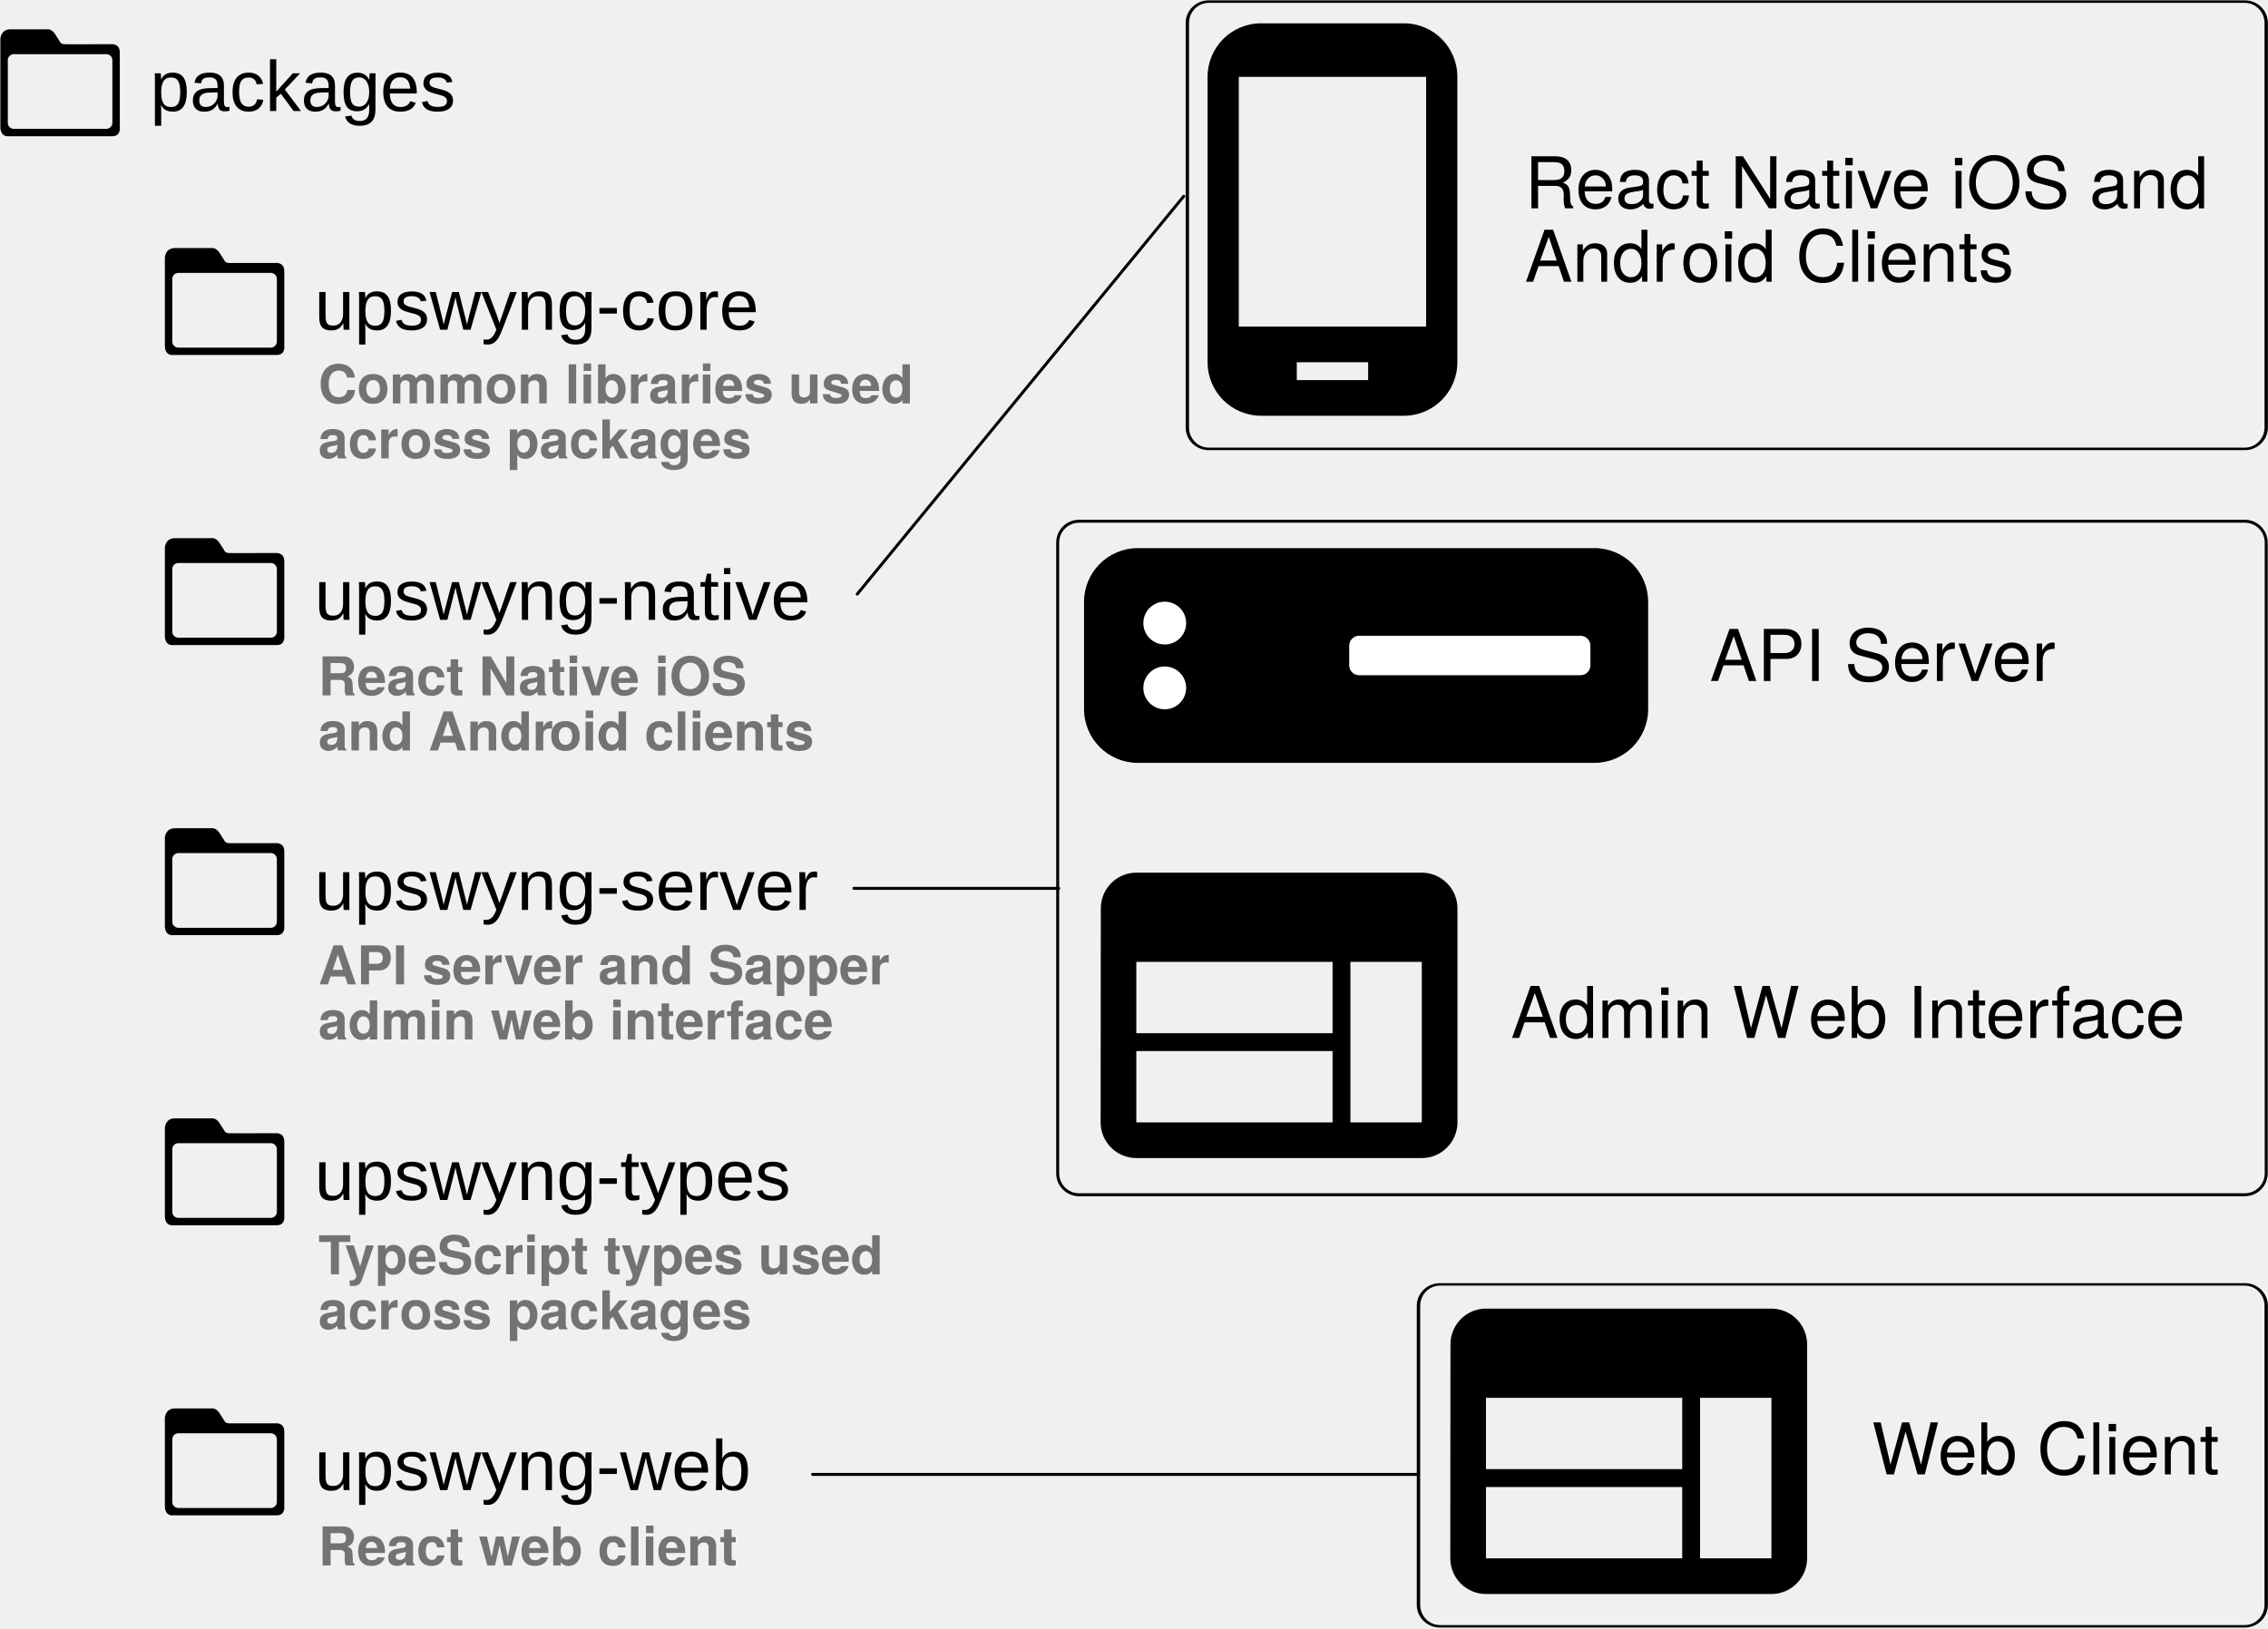
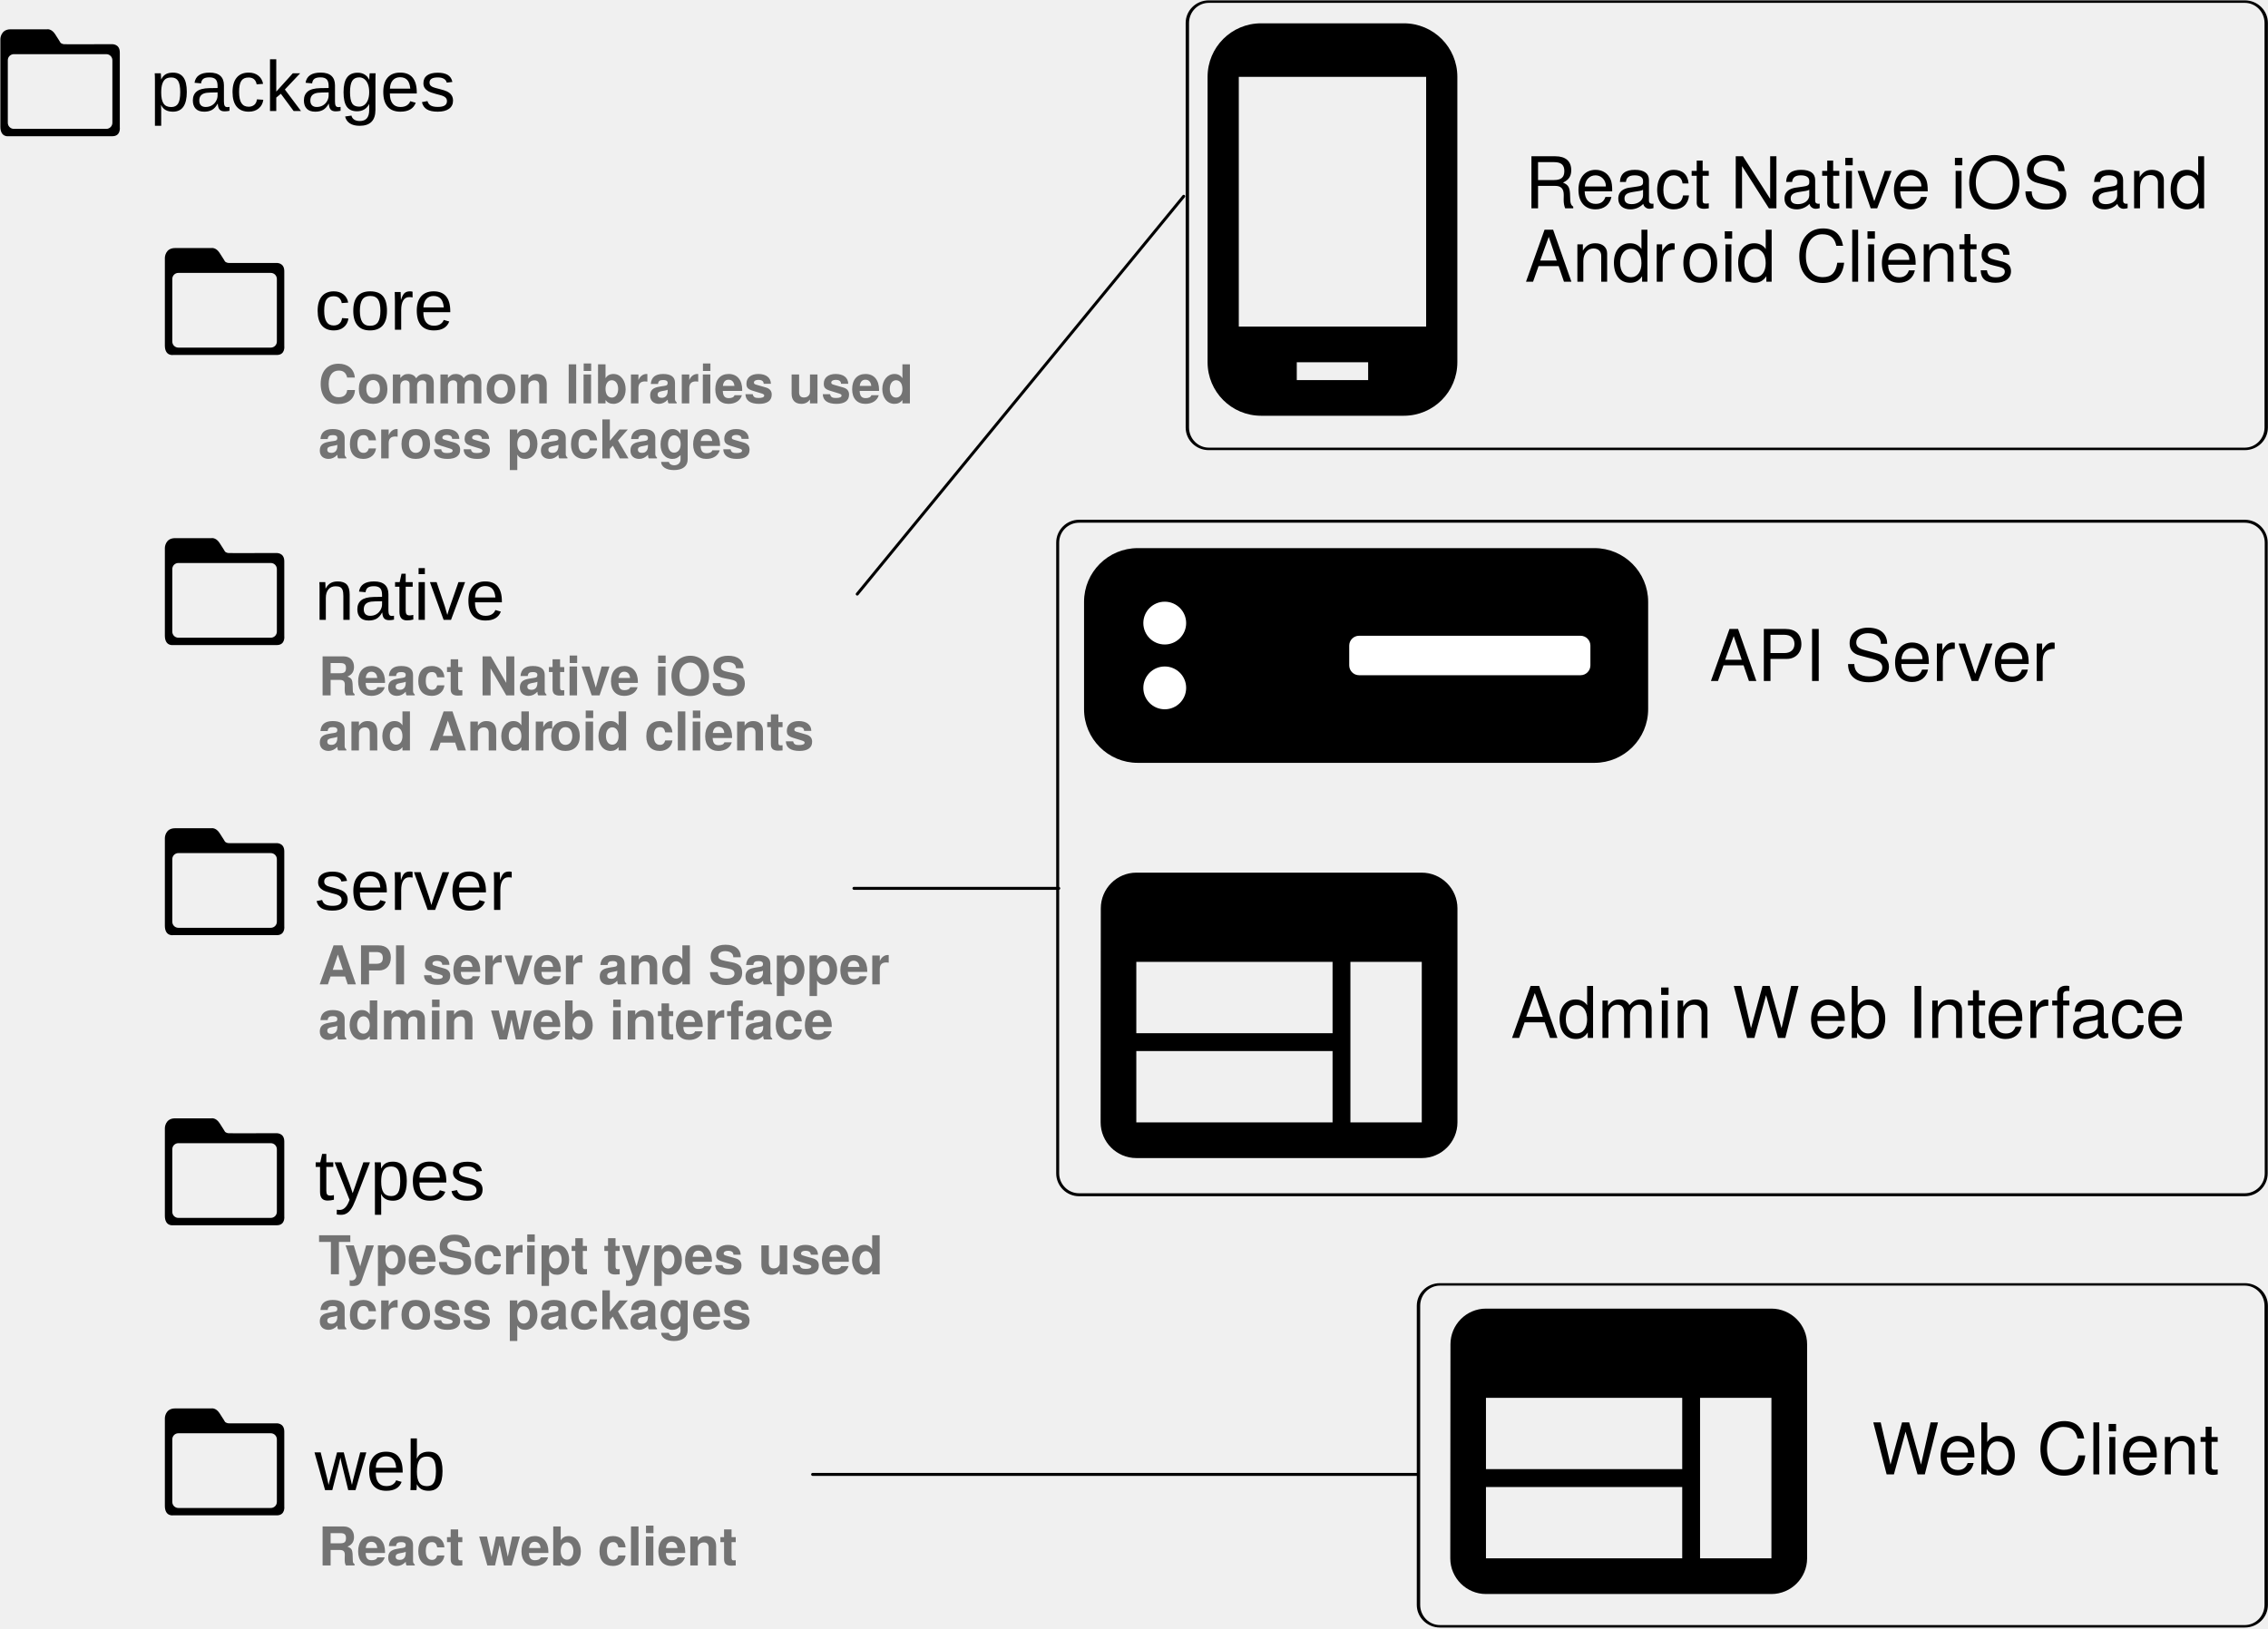
<svg xmlns="http://www.w3.org/2000/svg" width="100%" height="100%" viewBox="0 0 1589 1141" version="1.1" xml:space="preserve" style="fill-rule:evenodd;clip-rule:evenodd;stroke-linecap:round;stroke-linejoin:round;stroke-miterlimit:1.5;">
  <g id="Artboard1" transform="matrix(1,0,0,1,-62.2624,-34.0804)">
    <rect x="62.262" y="34.08" width="1588.53" height="1140.6" style="fill:none;" />
    <clipPath id="_clip1">
      <rect x="62.262" y="34.08" width="1588.53" height="1140.6" />
    </clipPath>
    <g clip-path="url(#_clip1)">
      <g transform="matrix(1,0,0,1,0.262441,0.0804288)">
        <g transform="matrix(1,0,0,1,-158.403,-605.332)">
          <text x="325.58px" y="717.113px" style="font-family:'ArialMT', 'Arial', sans-serif;font-size:50px;">packages</text>
        </g>
        <g transform="matrix(0.0854227,0,0,0.0854227,61.4082,49.2923)">
          <path d="M989.5,864.9L989.5,251.3C989.5,176.8 921.7,183.7 921.7,183.7C921.7,183.7 516.5,184.2 537.9,183.7C514.6,184.2 503.2,171.5 503.2,171.5C503.2,171.5 487.1,143.8 458.1,99.9C427.7,53.9 392.5,61.4 392.5,61.4L93.7,61.4C10.9,61.4 10,141 10,141L10,860.7C10,949.5 77.1,938.5 77.1,938.5L927.9,938.5C999.6,938.6 989.5,864.9 989.5,864.9ZM928.6,828.5C928.6,855.9 906.4,878.1 879,878.1L120.6,878.1C93.2,878.1 71,855.9 71,828.5L71,314.9C71,287.5 93.2,265.3 120.6,265.3L879,265.3C906.4,265.3 928.6,287.5 928.6,314.9L928.6,828.5Z" style="fill-rule:nonzero;" />
        </g>
      </g>
      <g transform="matrix(1,0,0,1,0.262441,101.793)">
        <g transform="matrix(1,0,0,1,-43.1601,-350.473)">
-           <text x="325.58px" y="717.113px" style="font-family:'ArialMT', 'Arial', sans-serif;font-size:50px;">upswyng-native</text>
+           <text x="325.58px" y="717.113px" style="font-family:'ArialMT', 'Arial', sans-serif;font-size:50px;">native</text>
        </g>
        <g transform="matrix(0.0854227,0,0,0.0854227,176.651,304.151)">
          <path d="M989.5,864.9L989.5,251.3C989.5,176.8 921.7,183.7 921.7,183.7C921.7,183.7 516.5,184.2 537.9,183.7C514.6,184.2 503.2,171.5 503.2,171.5C503.2,171.5 487.1,143.8 458.1,99.9C427.7,53.9 392.5,61.4 392.5,61.4L93.7,61.4C10.9,61.4 10,141 10,141L10,860.7C10,949.5 77.1,938.5 77.1,938.5L927.9,938.5C999.6,938.6 989.5,864.9 989.5,864.9ZM928.6,828.5C928.6,855.9 906.4,878.1 879,878.1L120.6,878.1C93.2,878.1 71,855.9 71,828.5L71,314.9C71,287.5 93.2,265.3 120.6,265.3L879,265.3C906.4,265.3 928.6,287.5 928.6,314.9L928.6,828.5Z" style="fill-rule:nonzero;" />
        </g>
      </g>
      <g transform="matrix(1,0,0,1,0.262441,42.512)">
        <g transform="matrix(1,0,0,1,-43.1601,-494.478)">
-           <text x="325.58px" y="717.113px" style="font-family:'ArialMT', 'Arial', sans-serif;font-size:50px;">upswyng-core</text>
+           <text x="325.58px" y="717.113px" style="font-family:'ArialMT', 'Arial', sans-serif;font-size:50px;">core</text>
        </g>
        <g transform="matrix(0.0854227,0,0,0.0854227,176.651,160.146)">
          <path d="M989.5,864.9L989.5,251.3C989.5,176.8 921.7,183.7 921.7,183.7C921.7,183.7 516.5,184.2 537.9,183.7C514.6,184.2 503.2,171.5 503.2,171.5C503.2,171.5 487.1,143.8 458.1,99.9C427.7,53.9 392.5,61.4 392.5,61.4L93.7,61.4C10.9,61.4 10,141 10,141L10,860.7C10,949.5 77.1,938.5 77.1,938.5L927.9,938.5C999.6,938.6 989.5,864.9 989.5,864.9ZM928.6,828.5C928.6,855.9 906.4,878.1 879,878.1L120.6,878.1C93.2,878.1 71,855.9 71,828.5L71,314.9C71,287.5 93.2,265.3 120.6,265.3L879,265.3C906.4,265.3 928.6,287.5 928.6,314.9L928.6,828.5Z" style="fill-rule:nonzero;" />
        </g>
      </g>
      <g transform="matrix(1,0,0,1,0.262441,138.342)">
        <g transform="matrix(1,0,0,1,-43.1601,-183.737)">
-           <text x="325.58px" y="717.113px" style="font-family:'ArialMT', 'Arial', sans-serif;font-size:50px;">upswyng-server</text>
+           <text x="325.58px" y="717.113px" style="font-family:'ArialMT', 'Arial', sans-serif;font-size:50px;">server</text>
        </g>
        <g transform="matrix(0.0854227,0,0,0.0854227,176.651,470.887)">
          <path d="M989.5,864.9L989.5,251.3C989.5,176.8 921.7,183.7 921.7,183.7C921.7,183.7 516.5,184.2 537.9,183.7C514.6,184.2 503.2,171.5 503.2,171.5C503.2,171.5 487.1,143.8 458.1,99.9C427.7,53.9 392.5,61.4 392.5,61.4L93.7,61.4C10.9,61.4 10,141 10,141L10,860.7C10,949.5 77.1,938.5 77.1,938.5L927.9,938.5C999.6,938.6 989.5,864.9 989.5,864.9ZM928.6,828.5C928.6,855.9 906.4,878.1 879,878.1L120.6,878.1C93.2,878.1 71,855.9 71,828.5L71,314.9C71,287.5 93.2,265.3 120.6,265.3L879,265.3C906.4,265.3 928.6,287.5 928.6,314.9L928.6,828.5Z" style="fill-rule:nonzero;" />
        </g>
      </g>
      <g transform="matrix(1,0,0,1,0.262441,167.227)">
        <g transform="matrix(1,0,0,1,-43.1601,-9.33653)">
-           <text x="325.58px" y="717.113px" style="font-family:'ArialMT', 'Arial', sans-serif;font-size:50px;">upswyng-types</text>
+           <text x="325.58px" y="717.113px" style="font-family:'ArialMT', 'Arial', sans-serif;font-size:50px;">types</text>
        </g>
        <g transform="matrix(0.0854227,0,0,0.0854227,176.651,645.288)">
          <path d="M989.5,864.9L989.5,251.3C989.5,176.8 921.7,183.7 921.7,183.7C921.7,183.7 516.5,184.2 537.9,183.7C514.6,184.2 503.2,171.5 503.2,171.5C503.2,171.5 487.1,143.8 458.1,99.9C427.7,53.9 392.5,61.4 392.5,61.4L93.7,61.4C10.9,61.4 10,141 10,141L10,860.7C10,949.5 77.1,938.5 77.1,938.5L927.9,938.5C999.6,938.6 989.5,864.9 989.5,864.9ZM928.6,828.5C928.6,855.9 906.4,878.1 879,878.1L120.6,878.1C93.2,878.1 71,855.9 71,828.5L71,314.9C71,287.5 93.2,265.3 120.6,265.3L879,265.3C906.4,265.3 928.6,287.5 928.6,314.9L928.6,828.5Z" style="fill-rule:nonzero;" />
        </g>
      </g>
      <g transform="matrix(1,0,0,1,0.262441,200.08)">
        <g transform="matrix(1,0,0,1,-43.1601,161.096)">
-           <text x="325.58px" y="717.113px" style="font-family:'ArialMT', 'Arial', sans-serif;font-size:50px;">upswyng-web</text>
+           <text x="325.58px" y="717.113px" style="font-family:'ArialMT', 'Arial', sans-serif;font-size:50px;">web</text>
        </g>
        <g transform="matrix(0.0854227,0,0,0.0854227,176.651,815.72)">
          <path d="M989.5,864.9L989.5,251.3C989.5,176.8 921.7,183.7 921.7,183.7C921.7,183.7 516.5,184.2 537.9,183.7C514.6,184.2 503.2,171.5 503.2,171.5C503.2,171.5 487.1,143.8 458.1,99.9C427.7,53.9 392.5,61.4 392.5,61.4L93.7,61.4C10.9,61.4 10,141 10,141L10,860.7C10,949.5 77.1,938.5 77.1,938.5L927.9,938.5C999.6,938.6 989.5,864.9 989.5,864.9ZM928.6,828.5C928.6,855.9 906.4,878.1 879,878.1L120.6,878.1C93.2,878.1 71,855.9 71,828.5L71,314.9C71,287.5 93.2,265.3 120.6,265.3L879,265.3C906.4,265.3 928.6,287.5 928.6,314.9L928.6,828.5Z" style="fill-rule:nonzero;" />
        </g>
      </g>
      <g transform="matrix(1,0,0,1,-109.738,0.0804288)">
        <g id="phone_android-24px" transform="matrix(12.5,0,0,12.5,1105.55,187.838)">
          <g transform="matrix(1,0,0,1,-12,-12)">
            <path d="M16,1L8,1C6.34,1 5,2.34 5,4L5,20C5,21.66 6.34,23 8,23L16,23C17.66,23 19,21.66 19,20L19,4C19,2.34 17.66,1 16,1ZM14,21L10,21L10,20L14,20L14,21ZM17.25,18L6.75,18L6.75,4L17.25,4L17.25,18Z" style="fill-rule:nonzero;" />
            <rect x="0" y="0" width="24" height="24" style="fill:none;fill-rule:nonzero;" />
          </g>
        </g>
        <g transform="matrix(1,0,0,1,-113.987,-28.9587)">
          <text x="1354.28px" y="208.922px" style="font-family:'HelveticaNeue-Medium', 'Helvetica Neue', sans-serif;font-weight:500;font-size:50px;">React Native iOS and</text>
          <text x="1354.28px" y="260.372px" style="font-family:'HelveticaNeue-Medium', 'Helvetica Neue', sans-serif;font-weight:500;font-size:50px;">Andr<tspan x="1463.58px 1493.23px " y="260.372px 260.372px ">oi</tspan>d Clients</text>
        </g>
        <g transform="matrix(0.892711,0,0,0.664103,220.905,-230.025)">
          <path d="M1723.79,421.842C1723.79,409.376 1716.26,399.255 1706.99,399.255L893.875,399.255C884.602,399.255 877.073,409.376 877.073,421.842L877.073,848.645C877.073,861.111 884.602,871.232 893.875,871.232L1706.99,871.232C1716.26,871.232 1723.79,861.111 1723.79,848.645L1723.79,421.842Z" style="fill:none;stroke:black;stroke-width:2.65px;" />
        </g>
      </g>
      <g transform="matrix(1,0,0,1,-1.80604,0.0804288)">
        <g id="web-24px" transform="matrix(12.5,0,0,12.5,1205.55,1049.34)">
          <g transform="matrix(1,0,0,1,-11.0313,-8.86533)">
            <clipPath id="_clip2">
              <rect x="0" y="0" width="22.063" height="17.731" />
            </clipPath>
            <g clip-path="url(#_clip2)">
              <g id="Artboard11" transform="matrix(1,0,0,1,-1.63869,-3.66357)">
                <rect x="1.639" y="3.664" width="22.063" height="17.731" style="fill:none;" />
                <clipPath id="_clip3">
                  <rect x="1.639" y="3.664" width="22.063" height="17.731" />
                </clipPath>
                <g clip-path="url(#_clip3)">
                  <g transform="matrix(1,0,0,1,0.638687,0.663572)">
                    <path d="M20,4L4,4C2.9,4 2.01,4.9 2.01,6L2,18C2,19.1 2.9,20 4,20L20,20C21.1,20 22,19.1 22,18L22,6C22,4.9 21.1,4 20,4ZM15,18L4,18L4,14L15,14L15,18ZM15,13L4,13L4,9L15,9L15,13ZM20,18L16,18L16,9L20,9L20,18Z" style="fill-rule:nonzero;" />
                  </g>
                  <g transform="matrix(1,0,0,1,0.638687,0.663572)">
                    <rect x="0" y="0" width="24" height="24" style="fill:none;fill-rule:nonzero;" />
                  </g>
                </g>
              </g>
            </g>
          </g>
        </g>
        <g transform="matrix(1,0,0,1,21.1434,858.268)">
          <text x="1354.28px" y="208.922px" style="font-family:'HelveticaNeue-Medium', 'Helvetica Neue', sans-serif;font-weight:500;font-size:50px;">W<tspan x="1400.58px 1428.38px " y="208.922px 208.922px ">eb</tspan> Client</text>
        </g>
        <g transform="matrix(0.701451,0,0,0.507631,442.664,731.374)">
          <path d="M1723.79,428.804C1723.79,412.496 1714.21,399.255 1702.41,399.255L898.457,399.255C886.655,399.255 877.073,412.496 877.073,428.804L877.073,841.683C877.073,857.992 886.655,871.232 898.457,871.232L1702.41,871.232C1714.21,871.232 1723.79,857.992 1723.79,841.683L1723.79,428.804Z" style="fill:none;stroke:black;stroke-width:3.4px;" />
        </g>
      </g>
      <g transform="matrix(1,0,0,1,-73.7774,0.0804288)">
        <g id="web-24px1" transform="matrix(12.5,0,0,12.5,1032.55,743.839)">
          <g transform="matrix(1,0,0,1,-11.0313,-8.86533)">
            <clipPath id="_clip4">
              <rect x="0" y="0" width="22.063" height="17.731" />
            </clipPath>
            <g clip-path="url(#_clip4)">
              <g id="Artboard12" transform="matrix(1,0,0,1,-1.63869,-3.66357)">
                <rect x="1.639" y="3.664" width="22.063" height="17.731" style="fill:none;" />
                <clipPath id="_clip5">
                  <rect x="1.639" y="3.664" width="22.063" height="17.731" />
                </clipPath>
                <g clip-path="url(#_clip5)">
                  <g transform="matrix(1,0,0,1,0.638687,0.663572)">
                    <path d="M20,4L4,4C2.9,4 2.01,4.9 2.01,6L2,18C2,19.1 2.9,20 4,20L20,20C21.1,20 22,19.1 22,18L22,6C22,4.9 21.1,4 20,4ZM15,18L4,18L4,14L15,14L15,18ZM15,13L4,13L4,9L15,9L15,13ZM20,18L16,18L16,9L20,9L20,18Z" style="fill-rule:nonzero;" />
                  </g>
                  <g transform="matrix(1,0,0,1,0.638687,0.663572)">
                    <rect x="0" y="0" width="24" height="24" style="fill:none;fill-rule:nonzero;" />
                  </g>
                </g>
              </g>
            </g>
          </g>
        </g>
        <g transform="matrix(1,0,0,1,-517.892,-708.216)">
          <g transform="matrix(1,0,0,1.09786,302.734,-368.453)">
            <path d="M1505.92,1395.79C1505.92,1376.88 1489.07,1361.53 1468.31,1361.53L1148.32,1361.53C1127.56,1361.53 1110.7,1376.88 1110.7,1395.79L1110.7,1464.32C1110.7,1483.24 1127.56,1498.59 1148.32,1498.59L1468.31,1498.59C1489.07,1498.59 1505.92,1483.24 1505.92,1464.32L1505.92,1395.79Z" />
          </g>
          <g transform="matrix(1,0,0,1,0,6.31976)">
            <g transform="matrix(0.673752,0,0,0.673752,474.53,367.721)">
              <circle cx="1477.46" cy="1194.52" r="22.263" style="fill:white;" />
            </g>
            <g transform="matrix(0.673752,0,0,0.673752,474.53,413.125)">
              <circle cx="1477.46" cy="1194.52" r="22.263" style="fill:white;" />
            </g>
          </g>
          <g transform="matrix(1,0,0,1,-11.6034,3.70768)">
            <path d="M1779.8,1190.93C1779.8,1187.12 1776.7,1184.02 1772.88,1184.02L1617.74,1184.02C1613.92,1184.02 1610.82,1187.12 1610.82,1190.93L1610.82,1204.76C1610.82,1208.58 1613.92,1211.68 1617.74,1211.68L1772.88,1211.68C1776.7,1211.68 1779.8,1208.58 1779.8,1204.76L1779.8,1190.93Z" style="fill:white;" />
          </g>
        </g>
        <g transform="matrix(1,0,0,1,-20.3663,302.267)">
          <text x="1354.28px" y="208.922px" style="font-family:'HelveticaNeue-Medium', 'Helvetica Neue', sans-serif;font-weight:500;font-size:50px;">API Server</text>
        </g>
        <g transform="matrix(1,0,0,1,-159.716,552.418)">
          <text x="1354.28px" y="208.922px" style="font-family:'HelveticaNeue-Medium', 'Helvetica Neue', sans-serif;font-weight:500;font-size:50px;">Admin W<tspan x="1562.63px 1590.43px " y="208.922px 208.922px ">eb</tspan> Interface</text>
        </g>
        <path d="M1723.79,414.255C1723.79,405.977 1717.07,399.255 1708.79,399.255L892.073,399.255C883.794,399.255 877.073,405.977 877.073,414.255L877.073,856.232C877.073,864.511 883.794,871.232 892.073,871.232L1708.79,871.232C1717.07,871.232 1723.79,864.511 1723.79,856.232L1723.79,414.255Z" style="fill:none;stroke:black;stroke-width:2.08px;" />
      </g>
      <g transform="matrix(1,0,0,1,0.262441,9.08043)">
        <path d="M631.334,1058.2L1055.36,1058.2" style="fill:none;stroke:black;stroke-width:2.08px;" />
      </g>
      <g transform="matrix(1,0,0,1,105.424,-21.0073)">
        <text x="179.85px" y="337.748px" style="font-family:'HelveticaNeue-Bold', 'Helvetica Neue';font-weight:700;font-size:37.5px;fill:rgb(115,115,115);">Common libraries used</text>
        <text x="179.85px" y="376.335px" style="font-family:'HelveticaNeue-Bold', 'Helvetica Neue';font-weight:700;font-size:37.5px;fill:rgb(115,115,115);">acr<tspan x="236.812px 259.725px " y="376.335px 376.335px ">os</tspan>s packages</text>
      </g>
      <g transform="matrix(1,0,0,1,105.424,183.63)">
        <text x="179.85px" y="337.748px" style="font-family:'HelveticaNeue-Bold', 'Helvetica Neue';font-weight:700;font-size:37.5px;fill:rgb(115,115,115);">React Native iOS</text>
        <text x="179.85px" y="376.335px" style="font-family:'HelveticaNeue-Bold', 'Helvetica Neue';font-weight:700;font-size:37.5px;fill:rgb(115,115,115);">and Andr<tspan x="341.7px 364.612px " y="376.335px 376.335px ">oi</tspan>d clients</text>
      </g>
      <g transform="matrix(1,0,0,1,105.424,386.15)">
        <text x="179.85px" y="337.748px" style="font-family:'HelveticaNeue-Bold', 'Helvetica Neue';font-weight:700;font-size:37.5px;fill:rgb(115,115,115);">API server and Sapper</text>
        <text x="179.85px" y="376.335px" style="font-family:'HelveticaNeue-Bold', 'Helvetica Neue';font-weight:700;font-size:37.5px;fill:rgb(115,115,115);">admin web interface</text>
      </g>
      <g transform="matrix(1,0,0,1,105.424,589.292)">
        <text x="179.85px" y="337.748px" style="font-family:'HelveticaNeue-Bold', 'Helvetica Neue';font-weight:700;font-size:37.5px;fill:rgb(115,115,115);">T<tspan x="198.6px 218.062px " y="337.748px 337.748px ">yp</tspan>eScript types used</text>
        <text x="179.85px" y="376.335px" style="font-family:'HelveticaNeue-Bold', 'Helvetica Neue';font-weight:700;font-size:37.5px;fill:rgb(115,115,115);">acr<tspan x="236.812px 259.725px " y="376.335px 376.335px ">os</tspan>s packages</text>
      </g>
      <g transform="matrix(1,0,0,1,105.424,793.346)">
        <text x="179.85px" y="337.748px" style="font-family:'HelveticaNeue-Bold', 'Helvetica Neue';font-weight:700;font-size:37.5px;fill:rgb(115,115,115);">React web client</text>
      </g>
      <g transform="matrix(1,0,0,1,0.262441,0.0804288)">
        <path d="M662.593,450.305L891.328,171.547" style="fill:none;stroke:black;stroke-width:2.08px;" />
      </g>
      <g transform="matrix(1,0,0,1,-4.73756,0.0804288)">
        <path d="M665.301,656.51L808.775,656.51" style="fill:none;stroke:black;stroke-width:2.08px;" />
      </g>
    </g>
  </g>
</svg>
